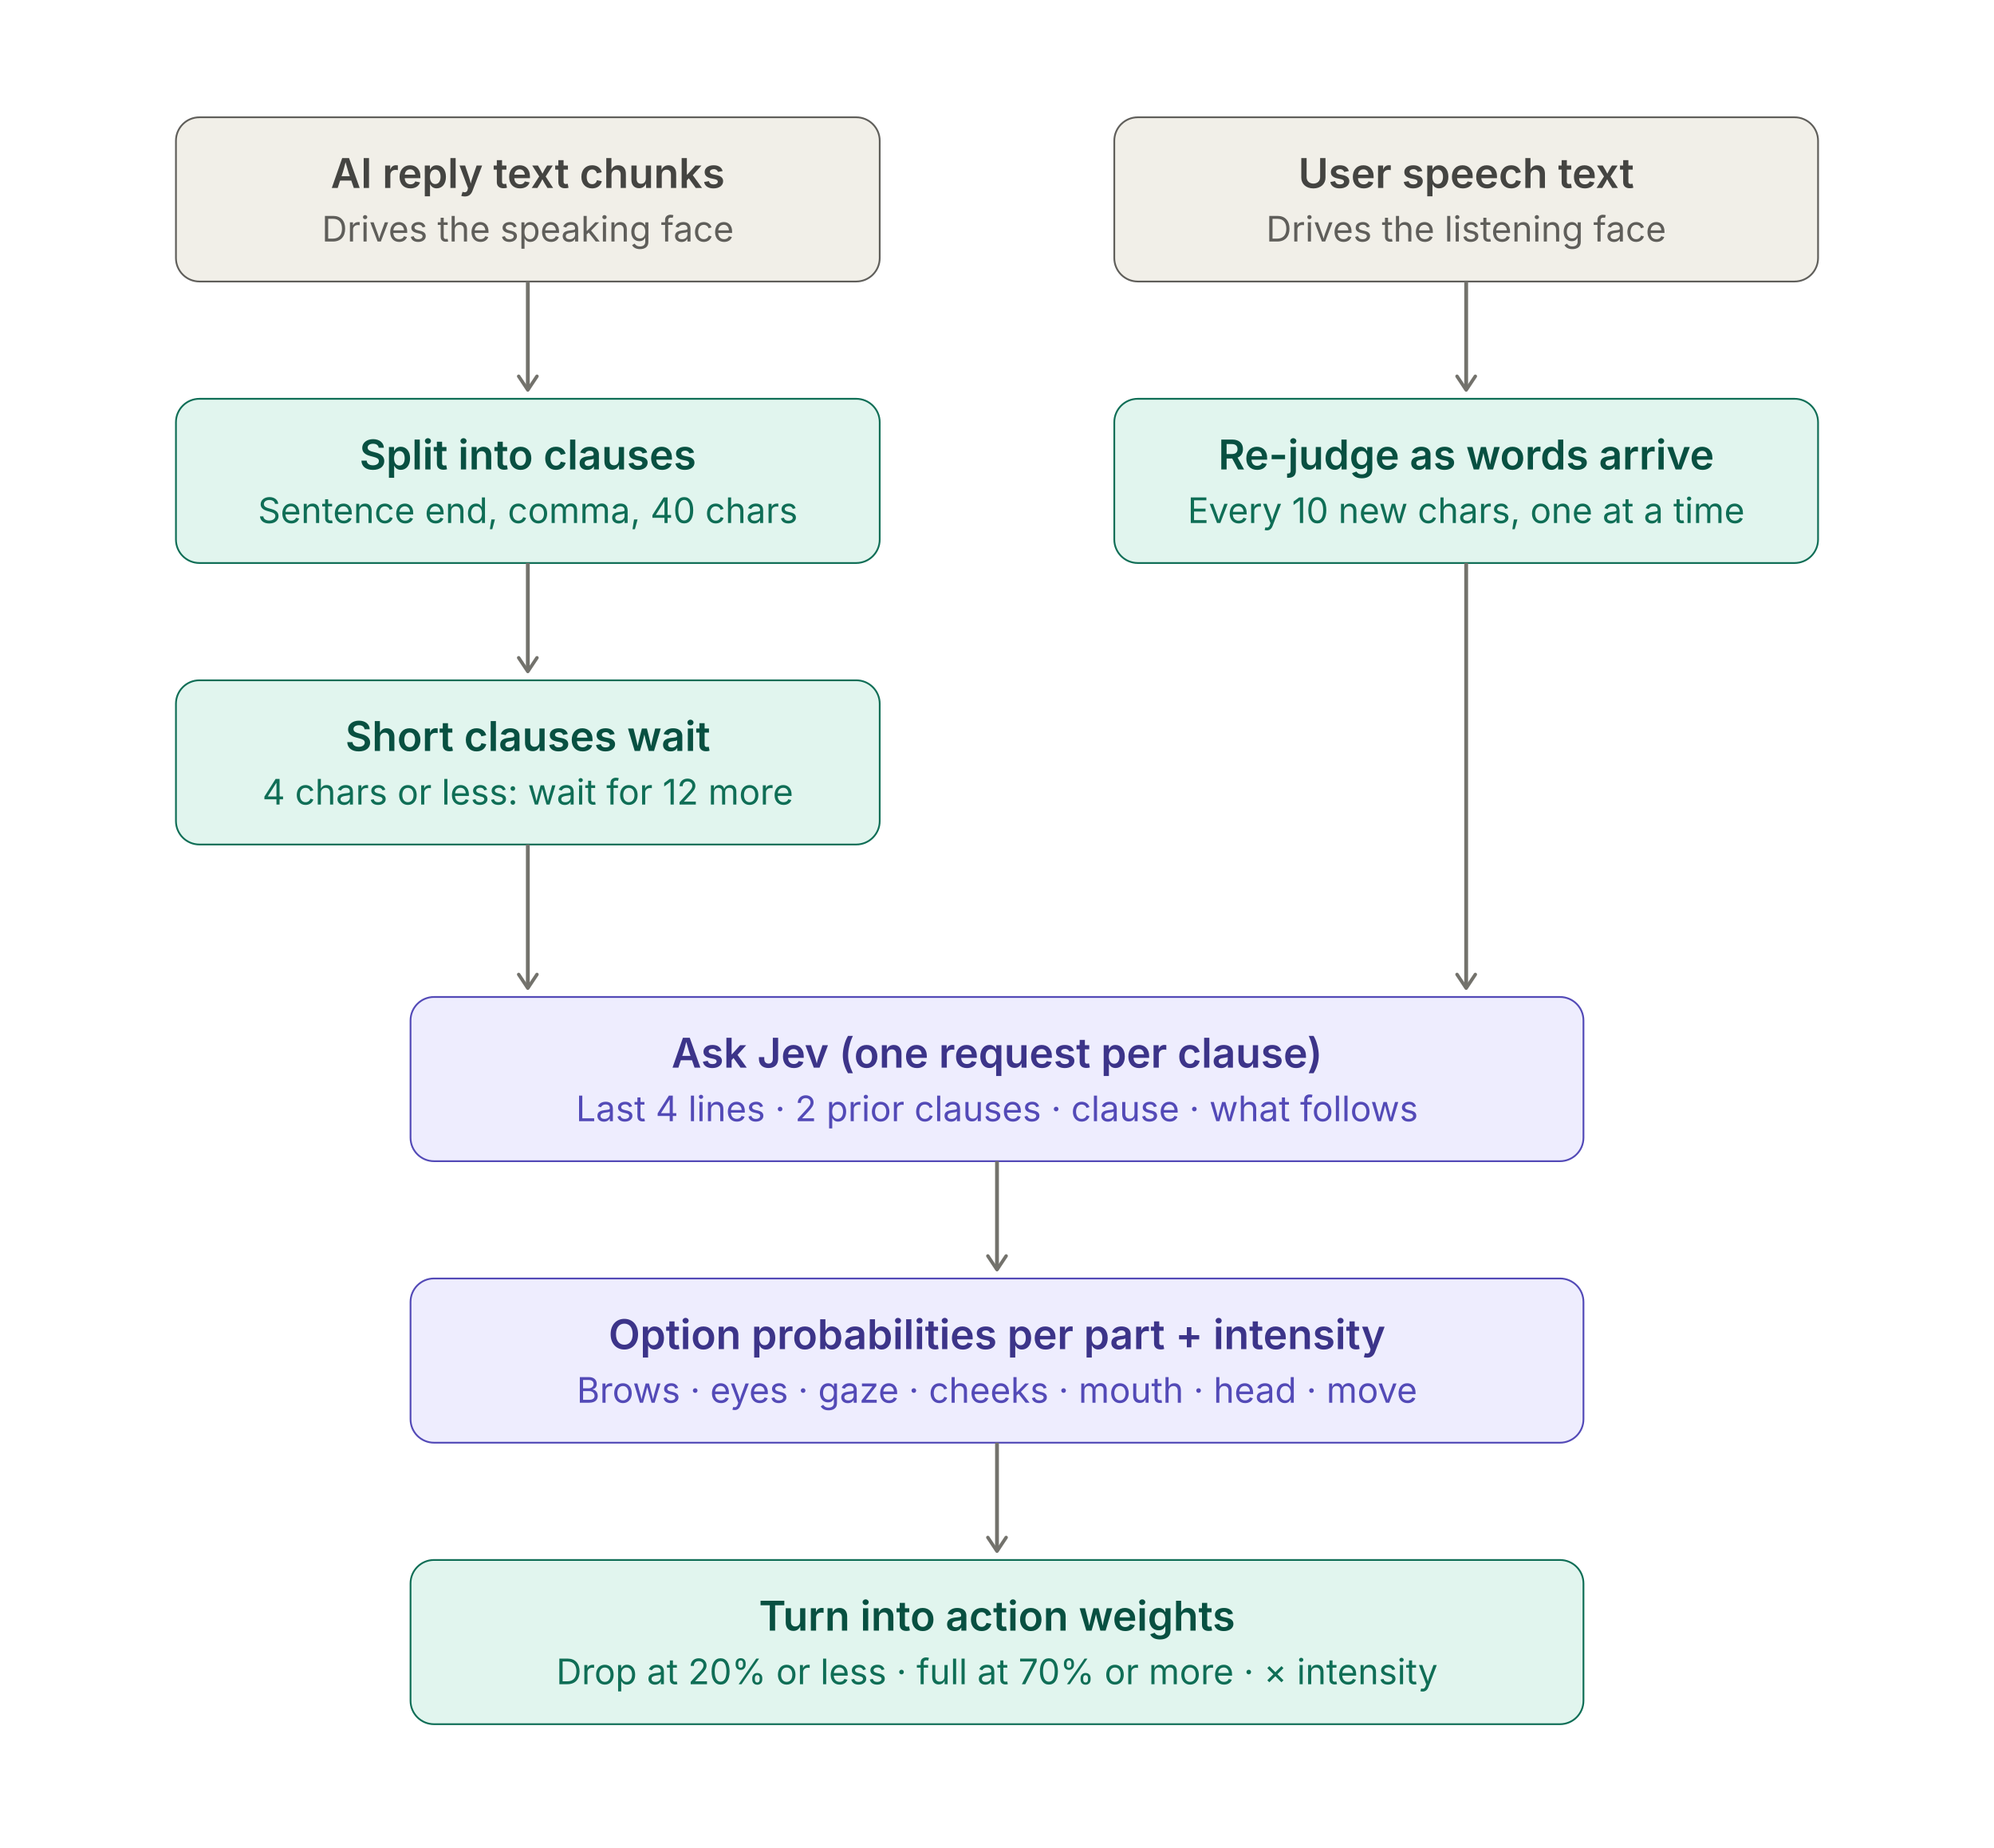
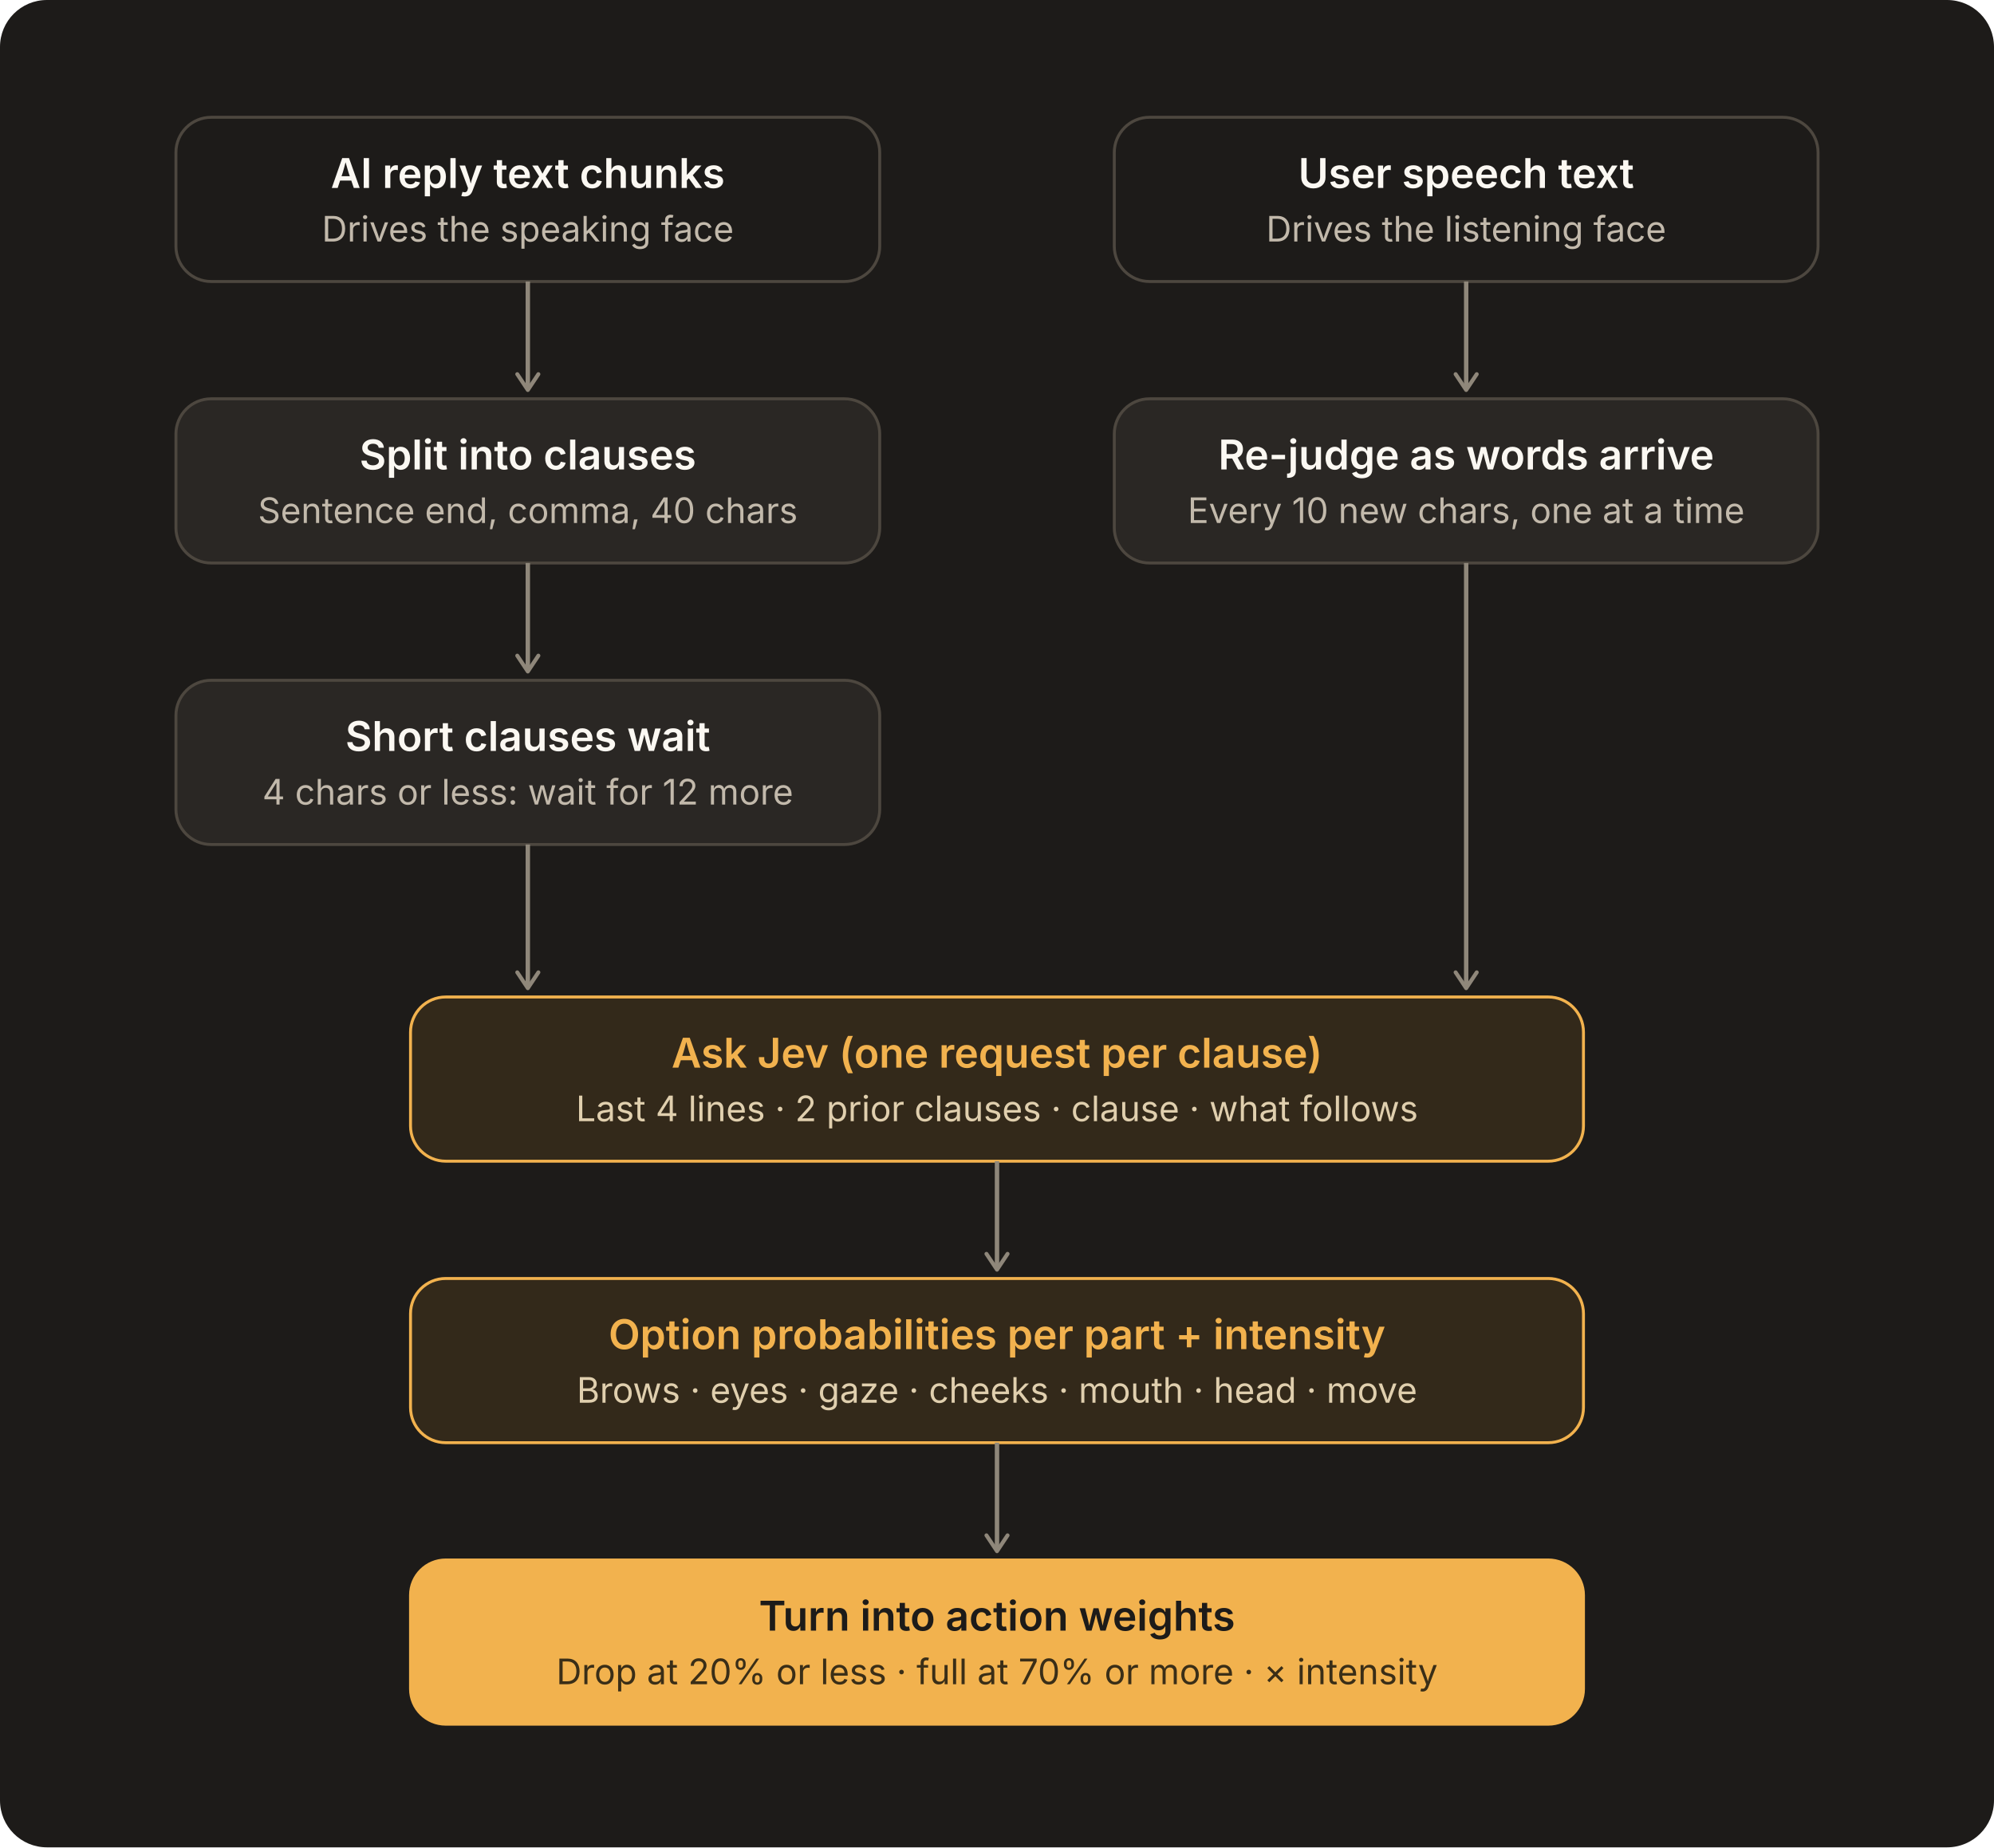
<svg xmlns="http://www.w3.org/2000/svg" viewBox="0 0 680 630" width="680" height="630" role="img">
-   <style>text{font-family:-apple-system,'Segoe UI','Apple SD Gothic Neo','Malgun Gothic','Noto Sans KR',sans-serif}.ti{font-size:14px;font-weight:600}.su,.sm{font-size:12px}.big{font-size:14px;font-weight:600}rect{stroke-width:0.6}.ln{fill:none;stroke-width:1.3}.dash{stroke-dasharray:4 3;stroke-width:0.9}.purple rect{fill:#EEEDFE;stroke:#534AB7}.purple .ti{fill:#3C3489}.purple .su{fill:#534AB7}.teal rect{fill:#E1F5EE;stroke:#0F6E56}.teal .ti{fill:#085041}.teal .su{fill:#0F6E56}.gray rect{fill:#F1EFE8;stroke:#5F5E5A}.gray .ti{fill:#444441}.gray .su{fill:#5F5E5A}.ln{stroke:#73726c}.tx{fill:#2C2C2A}.mu{fill:#5F5E5A}.ct{stroke:#B4B2A9}@media (prefers-color-scheme:dark){.purple rect{fill:#3C3489;stroke:#AFA9EC}.purple .ti{fill:#CECBF6}.purple .su{fill:#AFA9EC}.teal rect{fill:#085041;stroke:#5DCAA5}.teal .ti{fill:#9FE1CB}.teal .su{fill:#5DCAA5}.gray rect{fill:#444441;stroke:#B4B2A9}.gray .ti{fill:#D3D1C7}.gray .su{fill:#B4B2A9}.ln{stroke:#9c9a92}.tx{fill:#D3D1C7}.mu{fill:#B4B2A9}.ct{stroke:#5F5E5A}}</style>
+   <style>text{font-family:-apple-system,'Segoe UI','Apple SD Gothic Neo','Malgun Gothic','Noto Sans KR',sans-serif}.ti{font-size:14px;font-weight:600}.su,.sm{font-size:12px}.big{font-size:14px;font-weight:600}rect{stroke-width:1}.ln{fill:none;stroke-width:1.5;stroke:#8f877a}.dash{stroke-dasharray:5 4}.key{stroke:#f2b24e}.muted rect{stroke-dasharray:5 4}.tx{fill:#fbf8f2}.mu{fill:#c2b9ab}.am{fill:#f2b24e}.ct{stroke:#4d473f;fill:#232120}.spark{fill:none;stroke:#f2b24e;stroke-width:1.6;stroke-linecap:round;stroke-linejoin:round}.code rect{fill:#2a2724;stroke:#4d473f}.code .ti{fill:#fbf8f2}.code .su{fill:#c2b9ab}.ext rect{fill:#33291a;stroke:#f2b24e}.ext .ti{fill:#f2b24e}.ext .su{fill:#e0cfae}.io rect{fill:#1d1b19;stroke:#4d473f}.io .ti{fill:#fbf8f2}.io .su{fill:#c2b9ab}.out rect{fill:#f2b24e;stroke:#f2b24e}.out .ti{fill:#1d1b19}.out .su{fill:#3a2e17}.muted rect{fill:#1d1b19;stroke:#4d473f}.muted .ti{fill:#c2b9ab}.muted .su{fill:#c2b9ab}</style>
+   <rect x="0" y="0" width="680" height="630" rx="16" fill="#1d1b19" stroke="none" />
  <defs>
    <marker id="a" viewBox="0 0 10 10" refX="8" refY="5" markerWidth="6" markerHeight="6" orient="auto-start-reverse">
      <path d="M2 1L8 5L2 9" fill="none" stroke="context-stroke" stroke-width="1.5" stroke-linecap="round" stroke-linejoin="round" />
    </marker>
  </defs>
-   <g class="gray">
-     <rect x="60" y="40" width="240" height="56" rx="8" />
+   <g class="io">
+     <rect x="60" y="40" width="240" height="56" rx="12" />
    <text class="ti" x="180" y="59" text-anchor="middle" dominant-baseline="central">AI reply text chunks</text>
    <text class="su" x="180" y="78" text-anchor="middle" dominant-baseline="central">Drives the speaking face</text>
  </g>
-   <g class="gray">
-     <rect x="380" y="40" width="240" height="56" rx="8" />
+   <g class="io">
+     <rect x="380" y="40" width="240" height="56" rx="12" />
    <text class="ti" x="500" y="59" text-anchor="middle" dominant-baseline="central">User speech text</text>
    <text class="su" x="500" y="78" text-anchor="middle" dominant-baseline="central">Drives the listening face</text>
  </g>
-   <g class="teal">
-     <rect x="60" y="136" width="240" height="56" rx="8" />
+   <g class="code">
+     <rect x="60" y="136" width="240" height="56" rx="12" />
    <text class="ti" x="180" y="155" text-anchor="middle" dominant-baseline="central">Split into clauses</text>
    <text class="su" x="180" y="174" text-anchor="middle" dominant-baseline="central">Sentence end, comma, 40 chars</text>
  </g>
-   <g class="teal">
-     <rect x="380" y="136" width="240" height="56" rx="8" />
+   <g class="code">
+     <rect x="380" y="136" width="240" height="56" rx="12" />
    <text class="ti" x="500" y="155" text-anchor="middle" dominant-baseline="central">Re-judge as words arrive</text>
    <text class="su" x="500" y="174" text-anchor="middle" dominant-baseline="central">Every 10 new chars, one at a time</text>
  </g>
-   <g class="teal">
-     <rect x="60" y="232" width="240" height="56" rx="8" />
+   <g class="code">
+     <rect x="60" y="232" width="240" height="56" rx="12" />
    <text class="ti" x="180" y="251" text-anchor="middle" dominant-baseline="central">Short clauses wait</text>
    <text class="su" x="180" y="270" text-anchor="middle" dominant-baseline="central">4 chars or less: wait for 12 more</text>
  </g>
  <path class="ln" d="M180 96 L180 133" marker-end="url(#a)" />
  <path class="ln" d="M500 96 L500 133" marker-end="url(#a)" />
  <path class="ln" d="M180 192 L180 229" marker-end="url(#a)" />
  <path class="ln" d="M180 288 L180 337" marker-end="url(#a)" />
  <path class="ln" d="M500 192 L500 337" marker-end="url(#a)" />
-   <g class="purple">
-     <rect x="140" y="340" width="400" height="56" rx="8" />
+   <g class="ext">
+     <rect x="140" y="340" width="400" height="56" rx="12" />
    <text class="ti" x="340" y="359" text-anchor="middle" dominant-baseline="central">Ask Jev (one request per clause)</text>
    <text class="su" x="340" y="378" text-anchor="middle" dominant-baseline="central">Last 4 lines · 2 prior clauses · clause · what follows</text>
  </g>
  <path class="ln" d="M340 396 L340 433" marker-end="url(#a)" />
-   <g class="purple">
-     <rect x="140" y="436" width="400" height="56" rx="8" />
+   <g class="ext">
+     <rect x="140" y="436" width="400" height="56" rx="12" />
    <text class="ti" x="340" y="455" text-anchor="middle" dominant-baseline="central">Option probabilities per part + intensity</text>
    <text class="su" x="340" y="474" text-anchor="middle" dominant-baseline="central">Brows · eyes · gaze · cheeks · mouth · head · move</text>
  </g>
  <path class="ln" d="M340 492 L340 529" marker-end="url(#a)" />
-   <g class="teal">
-     <rect x="140" y="532" width="400" height="56" rx="8" />
+   <g class="out">
+     <rect x="140" y="532" width="400" height="56" rx="12" />
    <text class="ti" x="340" y="551" text-anchor="middle" dominant-baseline="central">Turn into action weights</text>
    <text class="su" x="340" y="570" text-anchor="middle" dominant-baseline="central">Drop at 20% or less · full at 70% or more · × intensity</text>
  </g>
</svg>
